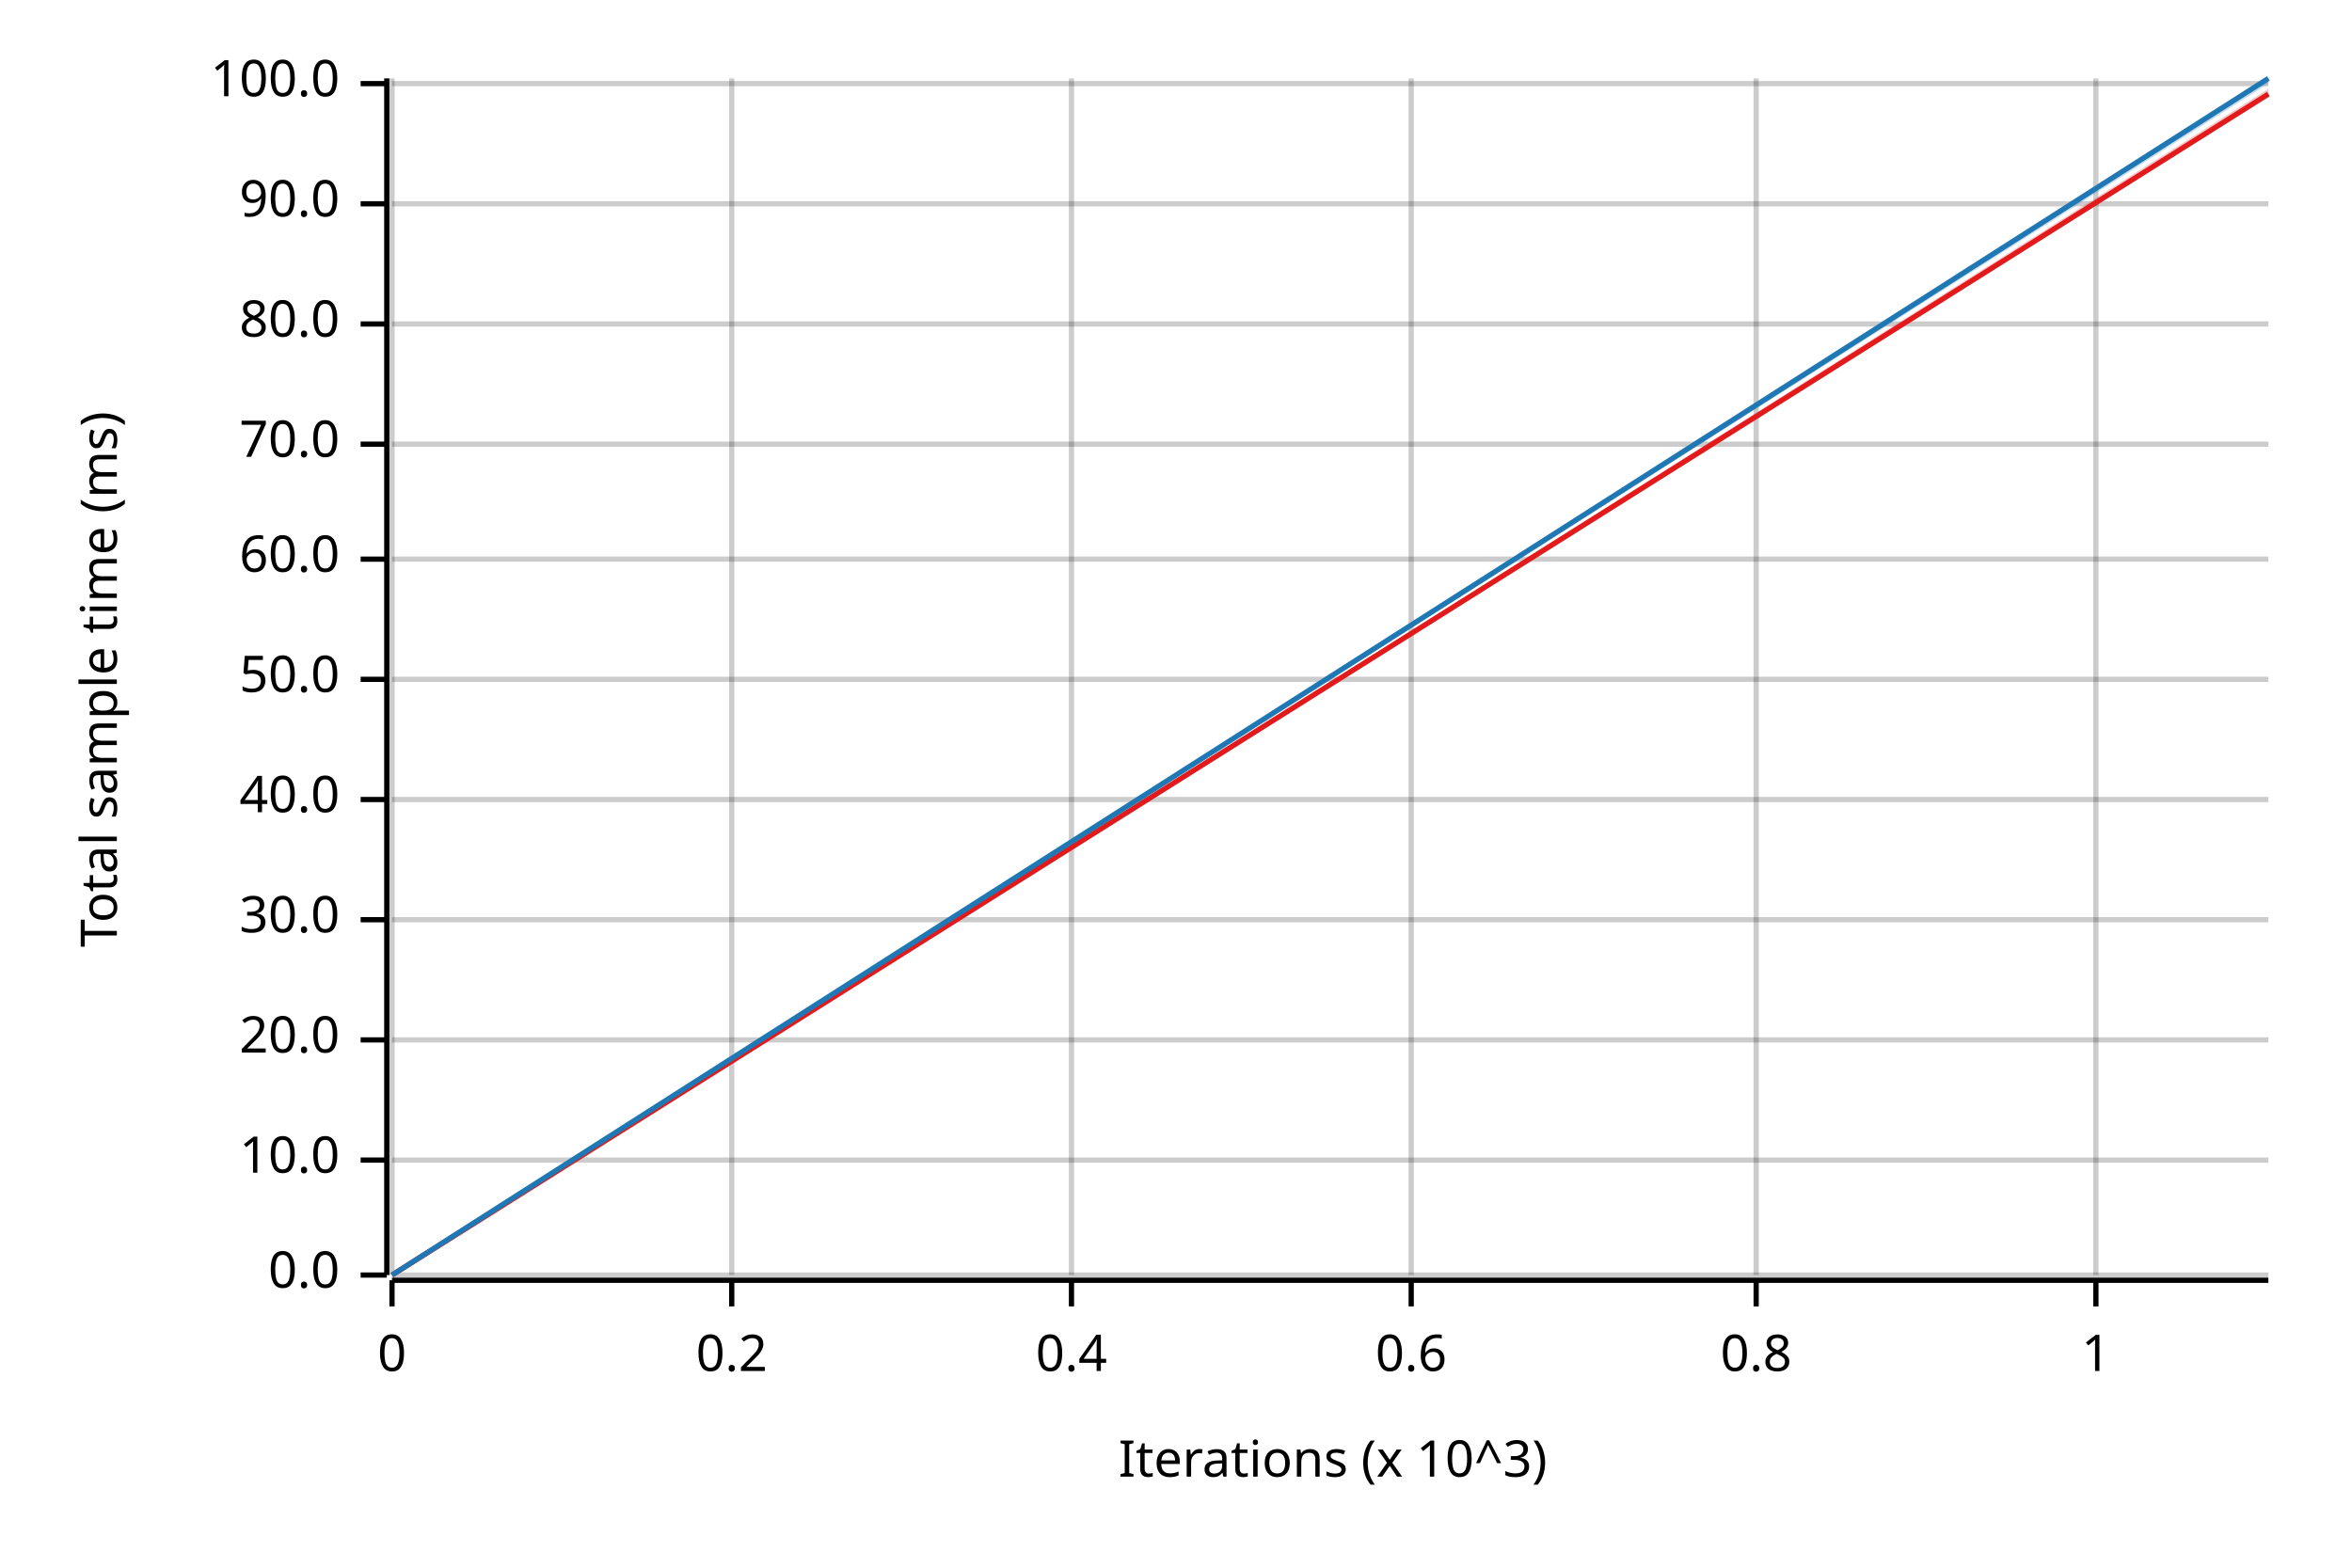
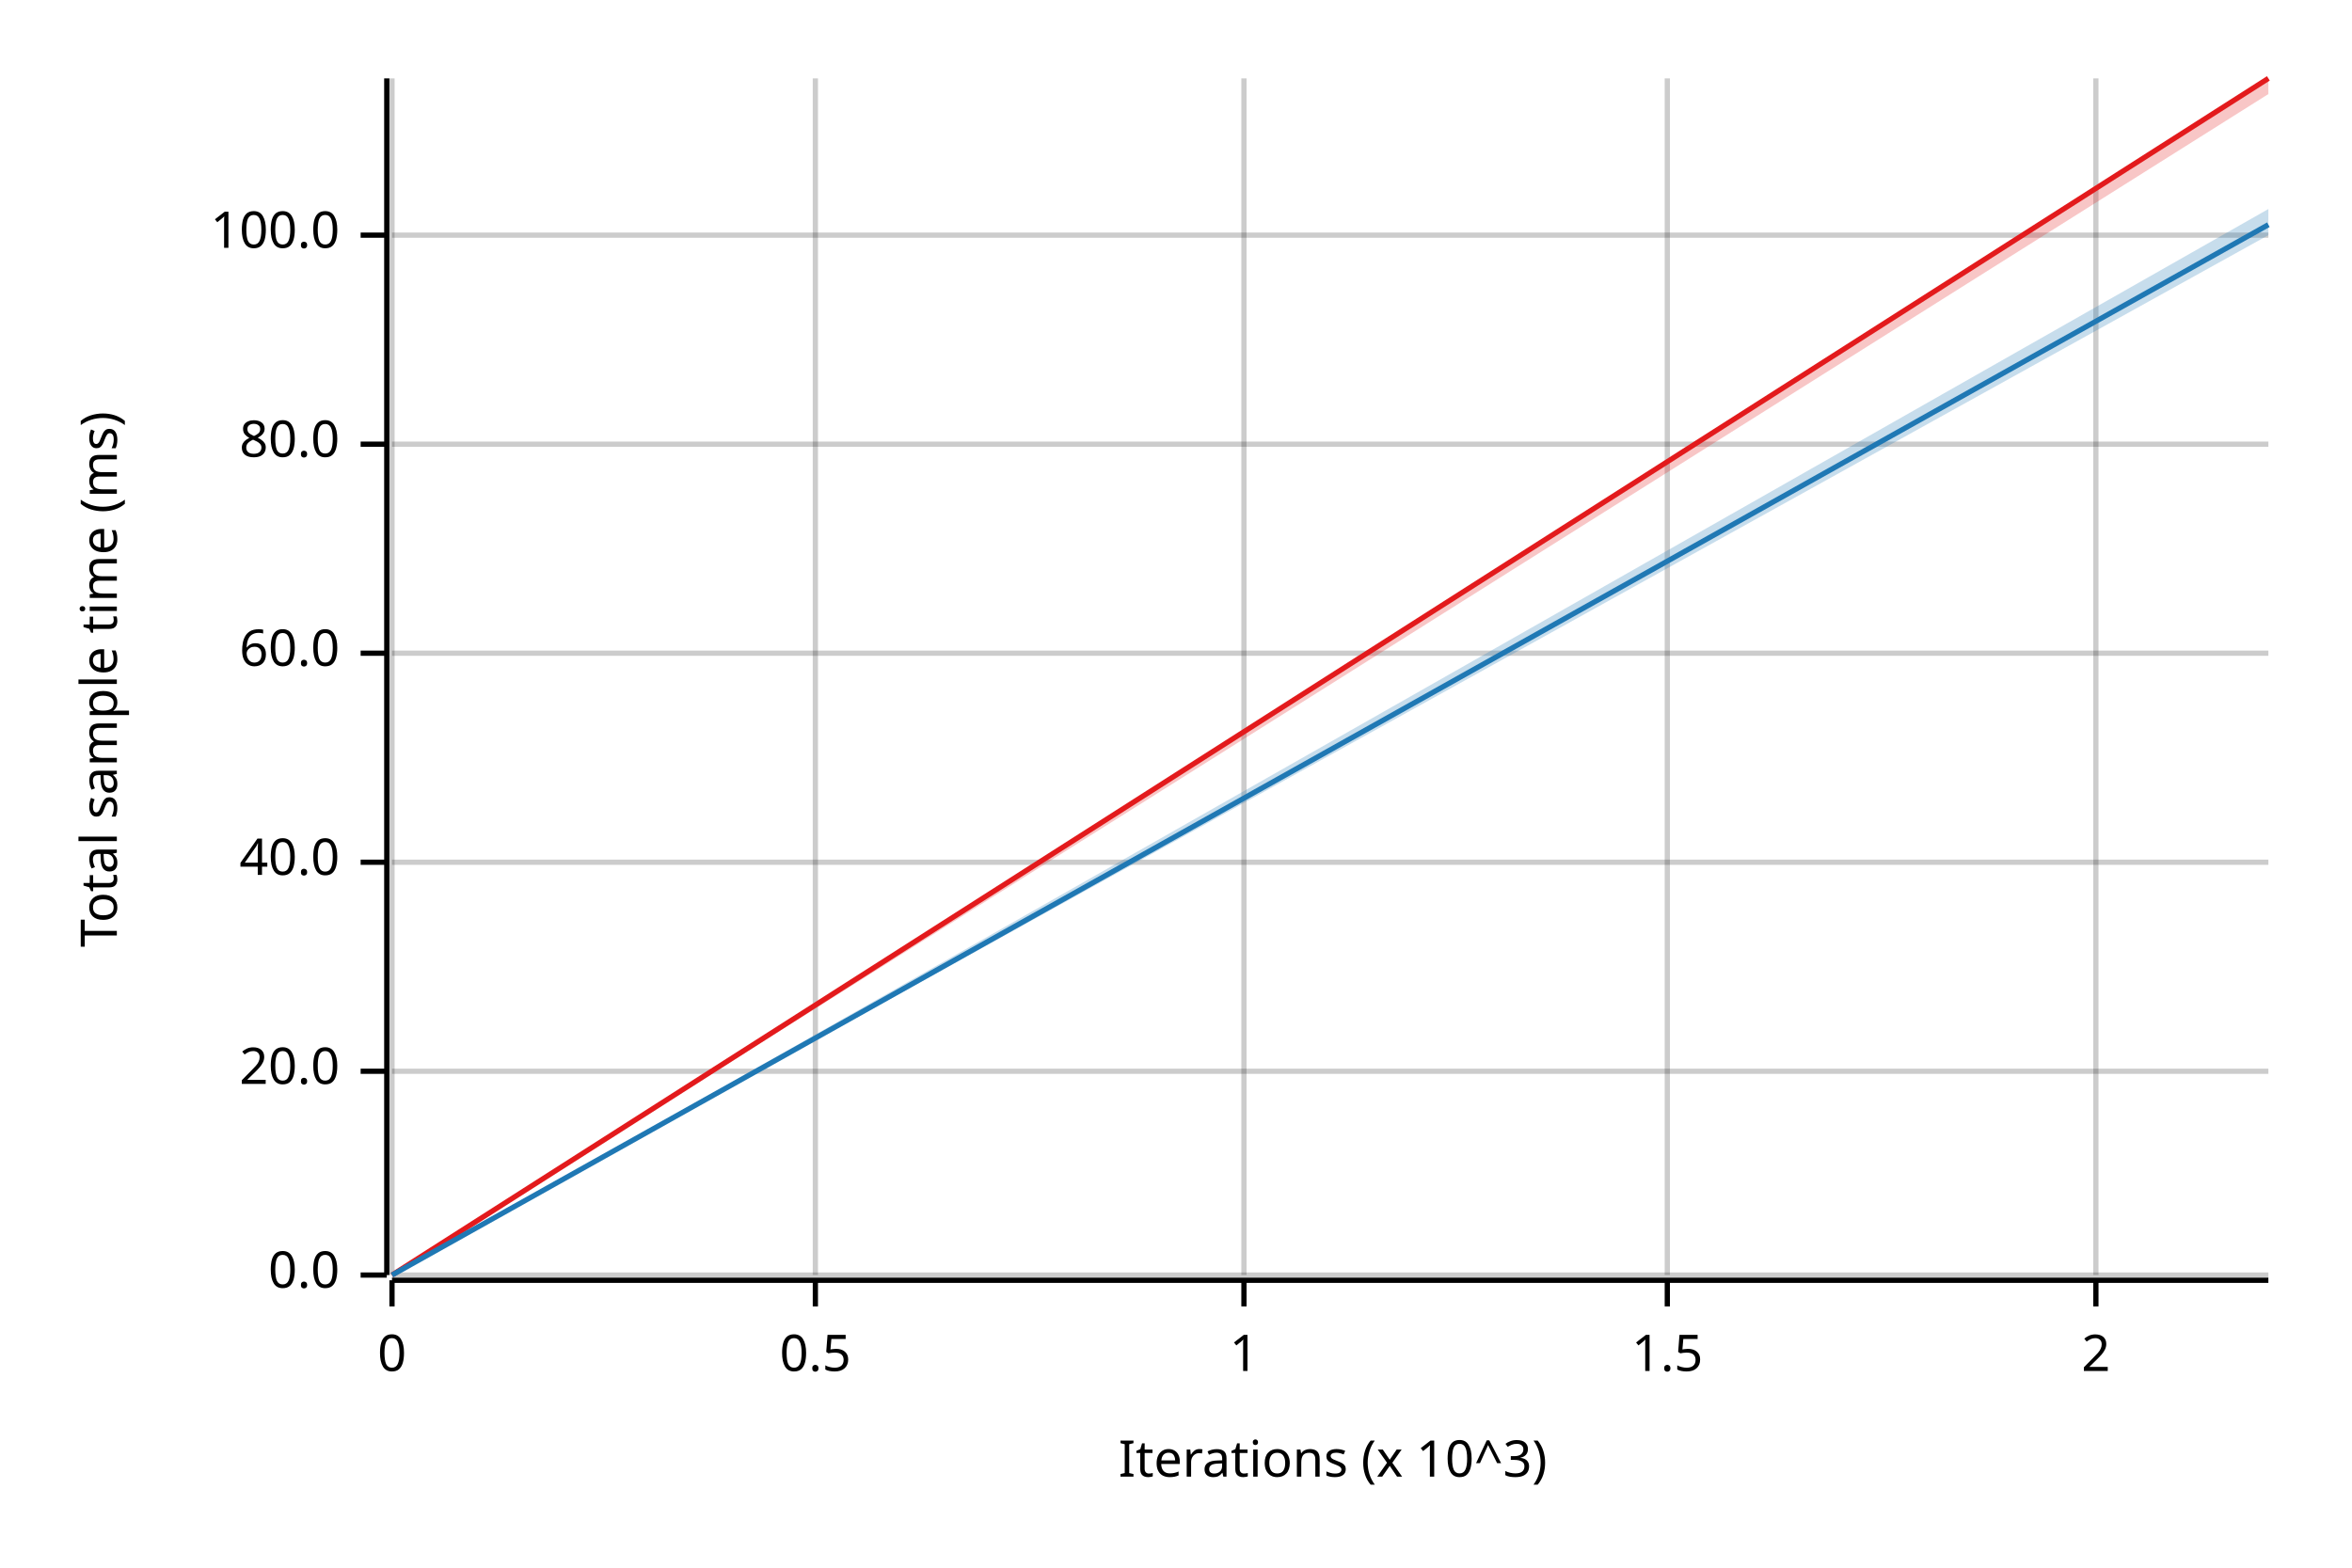
<svg xmlns="http://www.w3.org/2000/svg" width="450" height="300" viewBox="0 0 450 300">
  <text x="15" y="130" dy="0.76em" text-anchor="middle" font-family="sans-serif" font-size="9.677" opacity="1" fill="#000000" transform="rotate(270, 15, 130)">
Total sample time (ms)
</text>
  <text x="255" y="285" dy="-0.5ex" text-anchor="middle" font-family="sans-serif" font-size="9.677" opacity="1" fill="#000000">
Iterations (x 10^3)
</text>
  <line opacity="0.2" stroke="#000000" stroke-width="1" x1="75" y1="244" x2="75" y2="15" />
-   <line opacity="0.2" stroke="#000000" stroke-width="1" x1="140" y1="244" x2="140" y2="15" />
-   <line opacity="0.2" stroke="#000000" stroke-width="1" x1="205" y1="244" x2="205" y2="15" />
-   <line opacity="0.2" stroke="#000000" stroke-width="1" x1="270" y1="244" x2="270" y2="15" />
-   <line opacity="0.2" stroke="#000000" stroke-width="1" x1="336" y1="244" x2="336" y2="15" />
+   <line opacity="0.2" stroke="#000000" stroke-width="1" x1="156" y1="244" x2="156" y2="15" />
+   <line opacity="0.2" stroke="#000000" stroke-width="1" x1="238" y1="244" x2="238" y2="15" />
+   <line opacity="0.2" stroke="#000000" stroke-width="1" x1="319" y1="244" x2="319" y2="15" />
  <line opacity="0.2" stroke="#000000" stroke-width="1" x1="401" y1="244" x2="401" y2="15" />
  <line opacity="0.2" stroke="#000000" stroke-width="1" x1="75" y1="244" x2="434" y2="244" />
-   <line opacity="0.2" stroke="#000000" stroke-width="1" x1="75" y1="222" x2="434" y2="222" />
-   <line opacity="0.2" stroke="#000000" stroke-width="1" x1="75" y1="199" x2="434" y2="199" />
-   <line opacity="0.2" stroke="#000000" stroke-width="1" x1="75" y1="176" x2="434" y2="176" />
-   <line opacity="0.2" stroke="#000000" stroke-width="1" x1="75" y1="153" x2="434" y2="153" />
-   <line opacity="0.2" stroke="#000000" stroke-width="1" x1="75" y1="130" x2="434" y2="130" />
-   <line opacity="0.2" stroke="#000000" stroke-width="1" x1="75" y1="107" x2="434" y2="107" />
+   <line opacity="0.2" stroke="#000000" stroke-width="1" x1="75" y1="205" x2="434" y2="205" />
+   <line opacity="0.2" stroke="#000000" stroke-width="1" x1="75" y1="165" x2="434" y2="165" />
+   <line opacity="0.2" stroke="#000000" stroke-width="1" x1="75" y1="125" x2="434" y2="125" />
  <line opacity="0.2" stroke="#000000" stroke-width="1" x1="75" y1="85" x2="434" y2="85" />
-   <line opacity="0.2" stroke="#000000" stroke-width="1" x1="75" y1="62" x2="434" y2="62" />
-   <line opacity="0.2" stroke="#000000" stroke-width="1" x1="75" y1="39" x2="434" y2="39" />
-   <line opacity="0.2" stroke="#000000" stroke-width="1" x1="75" y1="16" x2="434" y2="16" />
+   <line opacity="0.2" stroke="#000000" stroke-width="1" x1="75" y1="45" x2="434" y2="45" />
  <polyline fill="none" opacity="1" stroke="#000000" stroke-width="1" points="74,15 74,244 " />
  <text x="65" y="244" dy="0.5ex" text-anchor="end" font-family="sans-serif" font-size="9.677" opacity="1" fill="#000000">
0.0
</text>
  <polyline fill="none" opacity="1" stroke="#000000" stroke-width="1" points="69,244 74,244 " />
-   <text x="65" y="222" dy="0.5ex" text-anchor="end" font-family="sans-serif" font-size="9.677" opacity="1" fill="#000000">
- 10.0
- </text>
-   <polyline fill="none" opacity="1" stroke="#000000" stroke-width="1" points="69,222 74,222 " />
-   <text x="65" y="199" dy="0.5ex" text-anchor="end" font-family="sans-serif" font-size="9.677" opacity="1" fill="#000000">
+   <text x="65" y="205" dy="0.5ex" text-anchor="end" font-family="sans-serif" font-size="9.677" opacity="1" fill="#000000">
20.0
</text>
-   <polyline fill="none" opacity="1" stroke="#000000" stroke-width="1" points="69,199 74,199 " />
-   <text x="65" y="176" dy="0.5ex" text-anchor="end" font-family="sans-serif" font-size="9.677" opacity="1" fill="#000000">
- 30.0
- </text>
-   <polyline fill="none" opacity="1" stroke="#000000" stroke-width="1" points="69,176 74,176 " />
-   <text x="65" y="153" dy="0.5ex" text-anchor="end" font-family="sans-serif" font-size="9.677" opacity="1" fill="#000000">
+   <polyline fill="none" opacity="1" stroke="#000000" stroke-width="1" points="69,205 74,205 " />
+   <text x="65" y="165" dy="0.5ex" text-anchor="end" font-family="sans-serif" font-size="9.677" opacity="1" fill="#000000">
40.0
</text>
-   <polyline fill="none" opacity="1" stroke="#000000" stroke-width="1" points="69,153 74,153 " />
-   <text x="65" y="130" dy="0.5ex" text-anchor="end" font-family="sans-serif" font-size="9.677" opacity="1" fill="#000000">
- 50.0
- </text>
-   <polyline fill="none" opacity="1" stroke="#000000" stroke-width="1" points="69,130 74,130 " />
-   <text x="65" y="107" dy="0.5ex" text-anchor="end" font-family="sans-serif" font-size="9.677" opacity="1" fill="#000000">
+   <polyline fill="none" opacity="1" stroke="#000000" stroke-width="1" points="69,165 74,165 " />
+   <text x="65" y="125" dy="0.5ex" text-anchor="end" font-family="sans-serif" font-size="9.677" opacity="1" fill="#000000">
60.0
</text>
-   <polyline fill="none" opacity="1" stroke="#000000" stroke-width="1" points="69,107 74,107 " />
+   <polyline fill="none" opacity="1" stroke="#000000" stroke-width="1" points="69,125 74,125 " />
  <text x="65" y="85" dy="0.5ex" text-anchor="end" font-family="sans-serif" font-size="9.677" opacity="1" fill="#000000">
- 70.0
+ 80.0
</text>
  <polyline fill="none" opacity="1" stroke="#000000" stroke-width="1" points="69,85 74,85 " />
-   <text x="65" y="62" dy="0.5ex" text-anchor="end" font-family="sans-serif" font-size="9.677" opacity="1" fill="#000000">
- 80.0
- </text>
-   <polyline fill="none" opacity="1" stroke="#000000" stroke-width="1" points="69,62 74,62 " />
-   <text x="65" y="39" dy="0.5ex" text-anchor="end" font-family="sans-serif" font-size="9.677" opacity="1" fill="#000000">
- 90.0
- </text>
-   <polyline fill="none" opacity="1" stroke="#000000" stroke-width="1" points="69,39 74,39 " />
-   <text x="65" y="16" dy="0.5ex" text-anchor="end" font-family="sans-serif" font-size="9.677" opacity="1" fill="#000000">
+   <text x="65" y="45" dy="0.5ex" text-anchor="end" font-family="sans-serif" font-size="9.677" opacity="1" fill="#000000">
100.0
</text>
-   <polyline fill="none" opacity="1" stroke="#000000" stroke-width="1" points="69,16 74,16 " />
+   <polyline fill="none" opacity="1" stroke="#000000" stroke-width="1" points="69,45 74,45 " />
  <polyline fill="none" opacity="1" stroke="#000000" stroke-width="1" points="75,245 434,245 " />
  <text x="75" y="255" dy="0.76em" text-anchor="middle" font-family="sans-serif" font-size="9.677" opacity="1" fill="#000000">
0
</text>
  <polyline fill="none" opacity="1" stroke="#000000" stroke-width="1" points="75,245 75,250 " />
-   <text x="140" y="255" dy="0.76em" text-anchor="middle" font-family="sans-serif" font-size="9.677" opacity="1" fill="#000000">
- 0.2
+   <text x="156" y="255" dy="0.76em" text-anchor="middle" font-family="sans-serif" font-size="9.677" opacity="1" fill="#000000">
+ 0.5
</text>
-   <polyline fill="none" opacity="1" stroke="#000000" stroke-width="1" points="140,245 140,250 " />
-   <text x="205" y="255" dy="0.76em" text-anchor="middle" font-family="sans-serif" font-size="9.677" opacity="1" fill="#000000">
- 0.4
- </text>
-   <polyline fill="none" opacity="1" stroke="#000000" stroke-width="1" points="205,245 205,250 " />
-   <text x="270" y="255" dy="0.76em" text-anchor="middle" font-family="sans-serif" font-size="9.677" opacity="1" fill="#000000">
- 0.6
- </text>
-   <polyline fill="none" opacity="1" stroke="#000000" stroke-width="1" points="270,245 270,250 " />
-   <text x="336" y="255" dy="0.76em" text-anchor="middle" font-family="sans-serif" font-size="9.677" opacity="1" fill="#000000">
- 0.8
- </text>
-   <polyline fill="none" opacity="1" stroke="#000000" stroke-width="1" points="336,245 336,250 " />
-   <text x="401" y="255" dy="0.76em" text-anchor="middle" font-family="sans-serif" font-size="9.677" opacity="1" fill="#000000">
+   <polyline fill="none" opacity="1" stroke="#000000" stroke-width="1" points="156,245 156,250 " />
+   <text x="238" y="255" dy="0.76em" text-anchor="middle" font-family="sans-serif" font-size="9.677" opacity="1" fill="#000000">
1
</text>
+   <polyline fill="none" opacity="1" stroke="#000000" stroke-width="1" points="238,245 238,250 " />
+   <text x="319" y="255" dy="0.76em" text-anchor="middle" font-family="sans-serif" font-size="9.677" opacity="1" fill="#000000">
+ 1.5
+ </text>
+   <polyline fill="none" opacity="1" stroke="#000000" stroke-width="1" points="319,245 319,250 " />
+   <text x="401" y="255" dy="0.76em" text-anchor="middle" font-family="sans-serif" font-size="9.677" opacity="1" fill="#000000">
+ 2
+ </text>
  <polyline fill="none" opacity="1" stroke="#000000" stroke-width="1" points="401,245 401,250 " />
-   <polyline fill="none" opacity="1" stroke="#E31A1C" stroke-width="1" points="75,244 434,18 " />
-   <polygon opacity="0.25" fill="#E31A1C" points="75,244 434,18 434,17 " />
-   <polyline fill="none" opacity="1" stroke="#1F78B4" stroke-width="1" points="75,244 434,15 " />
-   <polygon opacity="0.25" fill="#1F78B4" points="75,244 434,16 434,15 " />
+   <polyline fill="none" opacity="1" stroke="#E31A1C" stroke-width="1" points="75,244 434,15 " />
+   <polygon opacity="0.25" fill="#E31A1C" points="75,244 434,18 434,15 " />
+   <polyline fill="none" opacity="1" stroke="#1F78B4" stroke-width="1" points="75,244 434,43 " />
+   <polygon opacity="0.25" fill="#1F78B4" points="75,244 434,45 434,40 " />
</svg>
